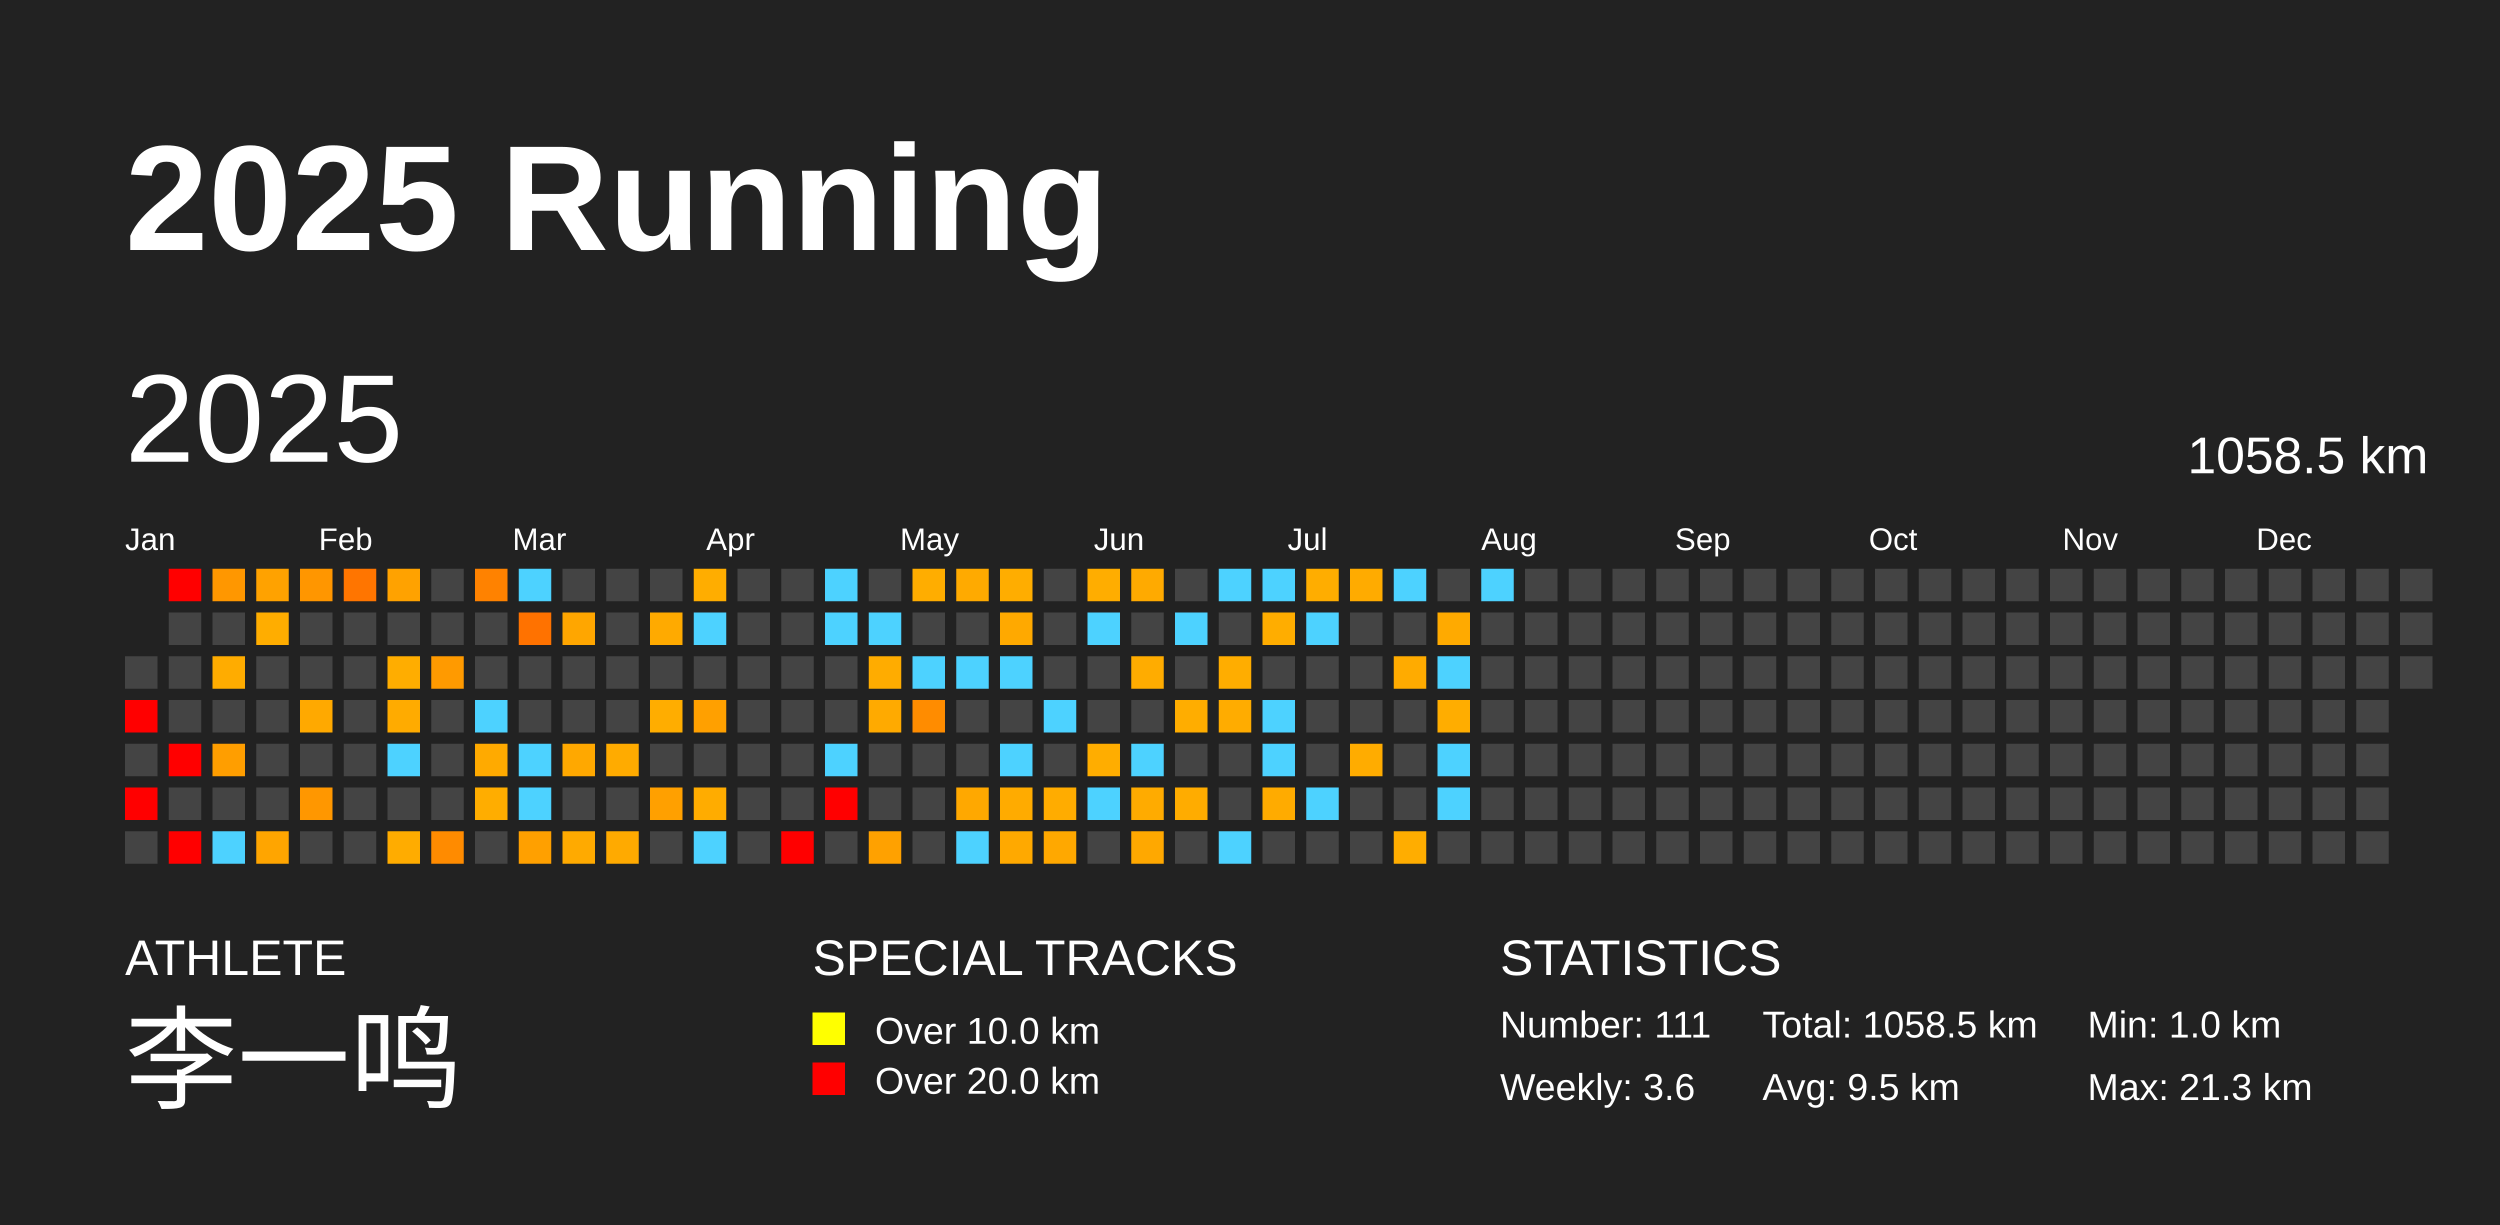
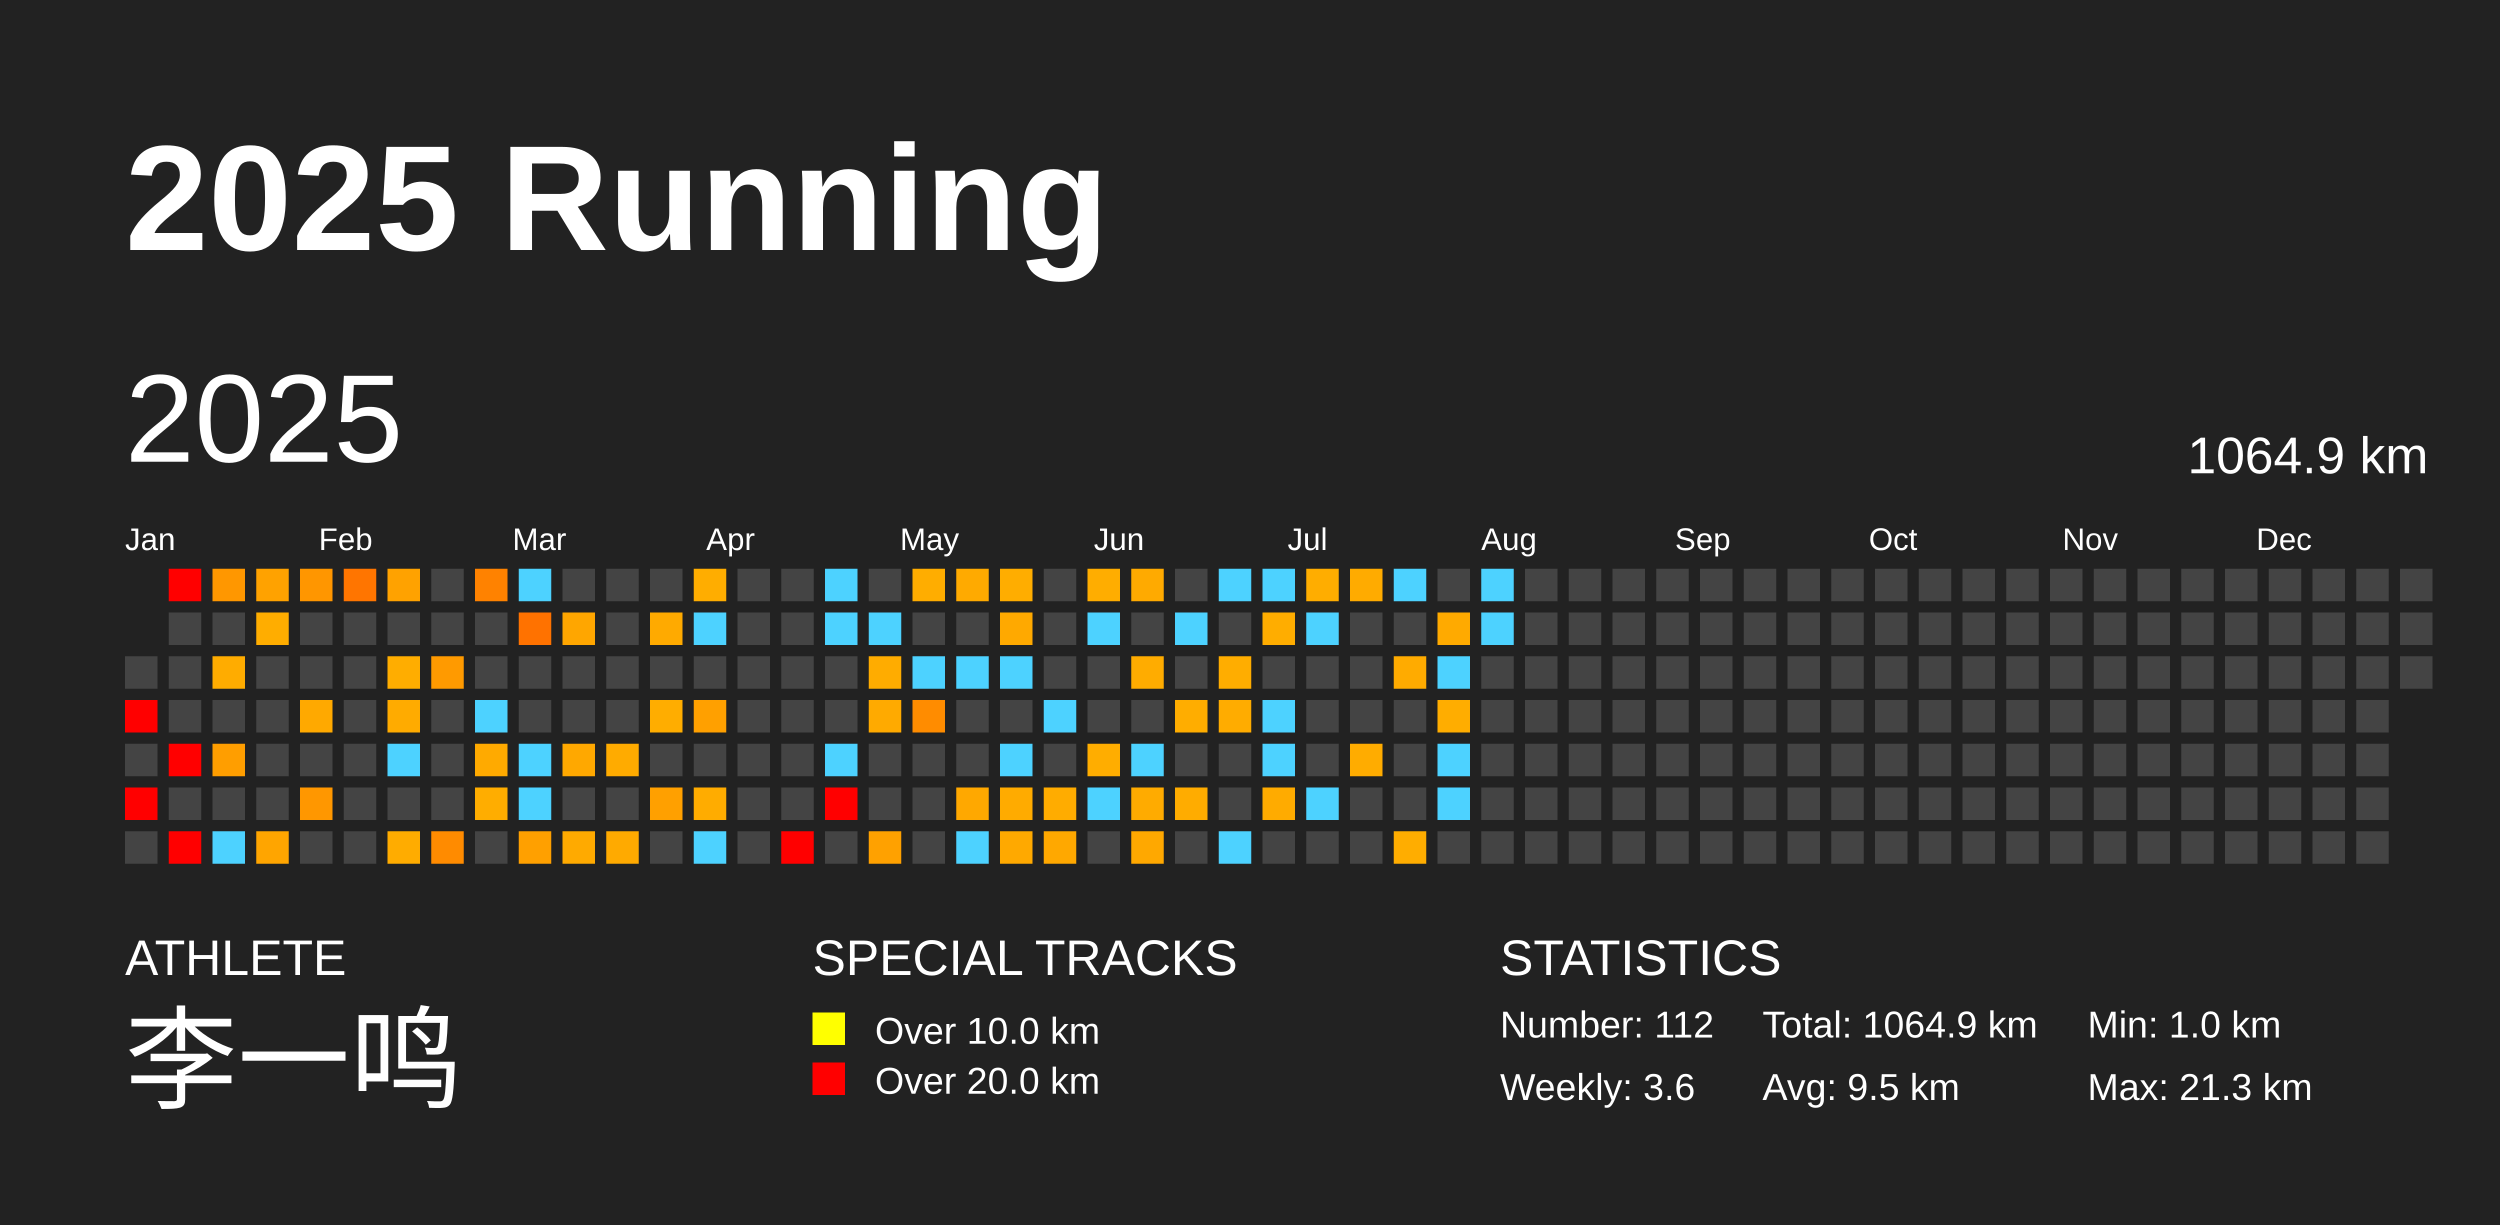
<svg xmlns="http://www.w3.org/2000/svg" baseProfile="full" height="98mm" version="1.1" viewBox="0,0,200,98" width="200mm">
  <defs />
  <rect fill="#222222" height="98" width="200" x="0" y="0" />
  <text fill="#FFFFFF" style="font-size:12px; font-family:Arial; font-weight:bold;" x="10" y="20">2025 Running</text>
  <text fill="#FFFFFF" style="font-size:4px; font-family:Arial" x="10" y="78">ATHLETE</text>
  <text fill="#FFFFFF" style="font-size:9px; font-family:Arial" x="10" y="88">李一鸣</text>
  <text fill="#FFFFFF" style="font-size:4px; font-family:Arial" x="65" y="78">SPECIAL TRACKS</text>
  <rect fill="yellow" height="2.6" width="2.6" x="65" y="81" />
  <text fill="#FFFFFF" style="font-size:3px; font-family:Arial" x="70" y="83.5">Over 10.0 km</text>
  <rect fill="red" height="2.6" width="2.6" x="65" y="85" />
  <text fill="#FFFFFF" style="font-size:3px; font-family:Arial" x="70" y="87.5">Over 20.0 km</text>
  <text fill="#FFFFFF" style="font-size:4px; font-family:Arial" x="120" y="78">STATISTICS</text>
-   <text fill="#FFFFFF" style="font-size:3px; font-family:Arial" x="120" y="83">Number: 111</text>
+   <text fill="#FFFFFF" style="font-size:3px; font-family:Arial" x="120" y="83">Number: 112</text>
  <text fill="#FFFFFF" style="font-size:3px; font-family:Arial" x="120" y="88">Weekly: 3.6</text>
-   <text fill="#FFFFFF" style="font-size:3px; font-family:Arial" x="141" y="83">Total: 1058.5 km</text>
+   <text fill="#FFFFFF" style="font-size:3px; font-family:Arial" x="141" y="83">Total: 1064.9 km</text>
  <text fill="#FFFFFF" style="font-size:3px; font-family:Arial" x="141" y="88">Avg: 9.5 km</text>
  <text fill="#FFFFFF" style="font-size:3px; font-family:Arial" x="167" y="83">Min: 1.0 km</text>
  <text fill="#FFFFFF" style="font-size:3px; font-family:Arial" x="167" y="88">Max: 21.3 km</text>
  <text dominant-baseline="hanging" fill="#FFFFFF" style="font-size:10.0px; font-family:Arial;" x="10" y="30">2025</text>
-   <text dominant-baseline="hanging" fill="#FFFFFF" style="font-size:4.125px; font-family:Arial;" x="175" y="35">1058.5 km</text>
+   <text dominant-baseline="hanging" fill="#FFFFFF" style="font-size:4.125px; font-family:Arial;" x="175" y="35">1064.9 km</text>
  <text fill="#FFFFFF" style="font-size:2.5px; font-family:Arial" x="10.0" y="44">Jan</text>
  <text fill="#FFFFFF" style="font-size:2.5px; font-family:Arial" x="25.5" y="44">Feb</text>
  <text fill="#FFFFFF" style="font-size:2.5px; font-family:Arial" x="41.0" y="44">Mar</text>
  <text fill="#FFFFFF" style="font-size:2.5px; font-family:Arial" x="56.5" y="44">Apr</text>
  <text fill="#FFFFFF" style="font-size:2.5px; font-family:Arial" x="72.0" y="44">May</text>
  <text fill="#FFFFFF" style="font-size:2.5px; font-family:Arial" x="87.5" y="44">Jun</text>
  <text fill="#FFFFFF" style="font-size:2.5px; font-family:Arial" x="103.0" y="44">Jul</text>
  <text fill="#FFFFFF" style="font-size:2.5px; font-family:Arial" x="118.5" y="44">Aug</text>
  <text fill="#FFFFFF" style="font-size:2.5px; font-family:Arial" x="134.0" y="44">Sep</text>
  <text fill="#FFFFFF" style="font-size:2.5px; font-family:Arial" x="149.5" y="44">Oct</text>
  <text fill="#FFFFFF" style="font-size:2.5px; font-family:Arial" x="165.0" y="44">Nov</text>
  <text fill="#FFFFFF" style="font-size:2.5px; font-family:Arial" x="180.5" y="44">Dec</text>
  <rect fill="#444444" height="2.6" width="2.6" x="10.0" y="52.5" />
  <rect fill="red" height="2.6" width="2.6" x="10.0" y="56.0" />
  <rect fill="#444444" height="2.6" width="2.6" x="10.0" y="59.5" />
  <rect fill="red" height="2.6" width="2.6" x="10.0" y="63.0" />
  <rect fill="#444444" height="2.6" width="2.6" x="10.0" y="66.5" />
  <rect fill="red" height="2.6" width="2.6" x="13.5" y="45.5" />
  <rect fill="#444444" height="2.6" width="2.6" x="13.5" y="49.0" />
  <rect fill="#444444" height="2.6" width="2.6" x="13.5" y="52.5" />
  <rect fill="#444444" height="2.6" width="2.6" x="13.5" y="56.0" />
  <rect fill="red" height="2.6" width="2.6" x="13.5" y="59.5" />
  <rect fill="#444444" height="2.6" width="2.6" x="13.5" y="63.0" />
  <rect fill="red" height="2.6" width="2.6" x="13.5" y="66.5" />
  <rect fill="#ff9700" height="2.6" width="2.6" x="17.0" y="45.5" />
  <rect fill="#444444" height="2.6" width="2.6" x="17.0" y="49.0" />
  <rect fill="#ffac00" height="2.6" width="2.6" x="17.0" y="52.5" />
  <rect fill="#444444" height="2.6" width="2.6" x="17.0" y="56.0" />
  <rect fill="#ff9e00" height="2.6" width="2.6" x="17.0" y="59.5" />
  <rect fill="#444444" height="2.6" width="2.6" x="17.0" y="63.0" />
  <rect fill="#4dd2ff" height="2.6" width="2.6" x="17.0" y="66.5" />
  <rect fill="#ffa200" height="2.6" width="2.6" x="20.5" y="45.5" />
  <rect fill="#ffad00" height="2.6" width="2.6" x="20.5" y="49.0" />
  <rect fill="#444444" height="2.6" width="2.6" x="20.5" y="52.5" />
  <rect fill="#444444" height="2.6" width="2.6" x="20.5" y="56.0" />
  <rect fill="#444444" height="2.6" width="2.6" x="20.5" y="59.5" />
  <rect fill="#444444" height="2.6" width="2.6" x="20.5" y="63.0" />
  <rect fill="#ffa500" height="2.6" width="2.6" x="20.5" y="66.5" />
  <rect fill="#ff9600" height="2.6" width="2.6" x="24.0" y="45.5" />
  <rect fill="#444444" height="2.6" width="2.6" x="24.0" y="49.0" />
  <rect fill="#444444" height="2.6" width="2.6" x="24.0" y="52.5" />
  <rect fill="#ffa900" height="2.6" width="2.6" x="24.0" y="56.0" />
  <rect fill="#444444" height="2.6" width="2.6" x="24.0" y="59.5" />
  <rect fill="#ff9700" height="2.6" width="2.6" x="24.0" y="63.0" />
  <rect fill="#444444" height="2.6" width="2.6" x="24.0" y="66.5" />
  <rect fill="#ff7500" height="2.6" width="2.6" x="27.5" y="45.5" />
  <rect fill="#444444" height="2.6" width="2.6" x="27.5" y="49.0" />
  <rect fill="#444444" height="2.6" width="2.6" x="27.5" y="52.5" />
  <rect fill="#444444" height="2.6" width="2.6" x="27.5" y="56.0" />
  <rect fill="#444444" height="2.6" width="2.6" x="27.5" y="59.5" />
  <rect fill="#444444" height="2.6" width="2.6" x="27.5" y="63.0" />
  <rect fill="#444444" height="2.6" width="2.6" x="27.5" y="66.5" />
  <rect fill="#ffa200" height="2.6" width="2.6" x="31.0" y="45.5" />
  <rect fill="#444444" height="2.6" width="2.6" x="31.0" y="49.0" />
  <rect fill="#ffad00" height="2.6" width="2.6" x="31.0" y="52.5" />
  <rect fill="#ffab00" height="2.6" width="2.6" x="31.0" y="56.0" />
  <rect fill="#4dd2ff" height="2.6" width="2.6" x="31.0" y="59.5" />
  <rect fill="#444444" height="2.6" width="2.6" x="31.0" y="63.0" />
  <rect fill="#ffac00" height="2.6" width="2.6" x="31.0" y="66.5" />
  <rect fill="#444444" height="2.6" width="2.6" x="34.5" y="45.5" />
  <rect fill="#444444" height="2.6" width="2.6" x="34.5" y="49.0" />
  <rect fill="#ff9a00" height="2.6" width="2.6" x="34.5" y="52.5" />
  <rect fill="#444444" height="2.6" width="2.6" x="34.5" y="56.0" />
  <rect fill="#444444" height="2.6" width="2.6" x="34.5" y="59.5" />
  <rect fill="#444444" height="2.6" width="2.6" x="34.5" y="63.0" />
  <rect fill="#ff8b00" height="2.6" width="2.6" x="34.5" y="66.5" />
  <rect fill="#ff8200" height="2.6" width="2.6" x="38.0" y="45.5" />
  <rect fill="#444444" height="2.6" width="2.6" x="38.0" y="49.0" />
  <rect fill="#444444" height="2.6" width="2.6" x="38.0" y="52.5" />
  <rect fill="#4dd2ff" height="2.6" width="2.6" x="38.0" y="56.0" />
  <rect fill="#ffaa00" height="2.6" width="2.6" x="38.0" y="59.5" />
  <rect fill="#ffad00" height="2.6" width="2.6" x="38.0" y="63.0" />
  <rect fill="#444444" height="2.6" width="2.6" x="38.0" y="66.5" />
  <rect fill="#4dd2ff" height="2.6" width="2.6" x="41.5" y="45.5" />
  <rect fill="#ff7200" height="2.6" width="2.6" x="41.5" y="49.0" />
  <rect fill="#444444" height="2.6" width="2.6" x="41.5" y="52.5" />
  <rect fill="#444444" height="2.6" width="2.6" x="41.5" y="56.0" />
  <rect fill="#4dd2ff" height="2.6" width="2.6" x="41.5" y="59.5" />
  <rect fill="#4dd2ff" height="2.6" width="2.6" x="41.5" y="63.0" />
  <rect fill="#ffa000" height="2.6" width="2.6" x="41.5" y="66.5" />
  <rect fill="#444444" height="2.6" width="2.6" x="45.0" y="45.5" />
  <rect fill="#ffa600" height="2.6" width="2.6" x="45.0" y="49.0" />
  <rect fill="#444444" height="2.6" width="2.6" x="45.0" y="52.5" />
  <rect fill="#444444" height="2.6" width="2.6" x="45.0" y="56.0" />
  <rect fill="#ffa800" height="2.6" width="2.6" x="45.0" y="59.5" />
  <rect fill="#444444" height="2.6" width="2.6" x="45.0" y="63.0" />
  <rect fill="#ffaa00" height="2.6" width="2.6" x="45.0" y="66.5" />
  <rect fill="#444444" height="2.6" width="2.6" x="48.5" y="45.5" />
  <rect fill="#444444" height="2.6" width="2.6" x="48.5" y="49.0" />
  <rect fill="#444444" height="2.6" width="2.6" x="48.5" y="52.5" />
  <rect fill="#444444" height="2.6" width="2.6" x="48.5" y="56.0" />
  <rect fill="#ffab00" height="2.6" width="2.6" x="48.5" y="59.5" />
  <rect fill="#444444" height="2.6" width="2.6" x="48.5" y="63.0" />
  <rect fill="#ffaa00" height="2.6" width="2.6" x="48.5" y="66.5" />
  <rect fill="#444444" height="2.6" width="2.6" x="52.0" y="45.5" />
  <rect fill="#ffaa00" height="2.6" width="2.6" x="52.0" y="49.0" />
  <rect fill="#444444" height="2.6" width="2.6" x="52.0" y="52.5" />
  <rect fill="#ffad00" height="2.6" width="2.6" x="52.0" y="56.0" />
  <rect fill="#444444" height="2.6" width="2.6" x="52.0" y="59.5" />
  <rect fill="#ffa000" height="2.6" width="2.6" x="52.0" y="63.0" />
  <rect fill="#444444" height="2.6" width="2.6" x="52.0" y="66.5" />
  <rect fill="#ffad00" height="2.6" width="2.6" x="55.5" y="45.5" />
  <rect fill="#4dd2ff" height="2.6" width="2.6" x="55.5" y="49.0" />
  <rect fill="#444444" height="2.6" width="2.6" x="55.5" y="52.5" />
  <rect fill="#ffa000" height="2.6" width="2.6" x="55.5" y="56.0" />
  <rect fill="#444444" height="2.6" width="2.6" x="55.5" y="59.5" />
  <rect fill="#ffac00" height="2.6" width="2.6" x="55.5" y="63.0" />
  <rect fill="#4dd2ff" height="2.6" width="2.6" x="55.5" y="66.5" />
  <rect fill="#444444" height="2.6" width="2.6" x="59.0" y="45.5" />
  <rect fill="#444444" height="2.6" width="2.6" x="59.0" y="49.0" />
  <rect fill="#444444" height="2.6" width="2.6" x="59.0" y="52.5" />
  <rect fill="#444444" height="2.6" width="2.6" x="59.0" y="56.0" />
  <rect fill="#444444" height="2.6" width="2.6" x="59.0" y="59.5" />
  <rect fill="#444444" height="2.6" width="2.6" x="59.0" y="63.0" />
  <rect fill="#444444" height="2.6" width="2.6" x="59.0" y="66.5" />
  <rect fill="#444444" height="2.6" width="2.6" x="62.5" y="45.5" />
  <rect fill="#444444" height="2.6" width="2.6" x="62.5" y="49.0" />
  <rect fill="#444444" height="2.6" width="2.6" x="62.5" y="52.5" />
  <rect fill="#444444" height="2.6" width="2.6" x="62.5" y="56.0" />
  <rect fill="#444444" height="2.6" width="2.6" x="62.5" y="59.5" />
  <rect fill="#444444" height="2.6" width="2.6" x="62.5" y="63.0" />
  <rect fill="red" height="2.6" width="2.6" x="62.5" y="66.5" />
  <rect fill="#4dd2ff" height="2.6" width="2.6" x="66.0" y="45.5" />
  <rect fill="#4dd2ff" height="2.6" width="2.6" x="66.0" y="49.0" />
  <rect fill="#444444" height="2.6" width="2.6" x="66.0" y="52.5" />
  <rect fill="#444444" height="2.6" width="2.6" x="66.0" y="56.0" />
  <rect fill="#4dd2ff" height="2.6" width="2.6" x="66.0" y="59.5" />
  <rect fill="red" height="2.6" width="2.6" x="66.0" y="63.0" />
  <rect fill="#444444" height="2.6" width="2.6" x="66.0" y="66.5" />
  <rect fill="#444444" height="2.6" width="2.6" x="69.5" y="45.5" />
  <rect fill="#4dd2ff" height="2.6" width="2.6" x="69.5" y="49.0" />
  <rect fill="#ffac00" height="2.6" width="2.6" x="69.5" y="52.5" />
  <rect fill="#ffaa00" height="2.6" width="2.6" x="69.5" y="56.0" />
  <rect fill="#444444" height="2.6" width="2.6" x="69.5" y="59.5" />
  <rect fill="#444444" height="2.6" width="2.6" x="69.5" y="63.0" />
  <rect fill="#ffa100" height="2.6" width="2.6" x="69.5" y="66.5" />
  <rect fill="#ffad00" height="2.6" width="2.6" x="73.0" y="45.5" />
  <rect fill="#444444" height="2.6" width="2.6" x="73.0" y="49.0" />
  <rect fill="#4dd2ff" height="2.6" width="2.6" x="73.0" y="52.5" />
  <rect fill="#ff8c00" height="2.6" width="2.6" x="73.0" y="56.0" />
  <rect fill="#444444" height="2.6" width="2.6" x="73.0" y="59.5" />
  <rect fill="#444444" height="2.6" width="2.6" x="73.0" y="63.0" />
  <rect fill="#444444" height="2.6" width="2.6" x="73.0" y="66.5" />
  <rect fill="#ffaa00" height="2.6" width="2.6" x="76.5" y="45.5" />
  <rect fill="#444444" height="2.6" width="2.6" x="76.5" y="49.0" />
  <rect fill="#4dd2ff" height="2.6" width="2.6" x="76.5" y="52.5" />
  <rect fill="#444444" height="2.6" width="2.6" x="76.5" y="56.0" />
  <rect fill="#444444" height="2.6" width="2.6" x="76.5" y="59.5" />
  <rect fill="#ffa800" height="2.6" width="2.6" x="76.5" y="63.0" />
  <rect fill="#4dd2ff" height="2.6" width="2.6" x="76.5" y="66.5" />
  <rect fill="#ffad00" height="2.6" width="2.6" x="80.0" y="45.5" />
  <rect fill="#ffa900" height="2.6" width="2.6" x="80.0" y="49.0" />
  <rect fill="#4dd2ff" height="2.6" width="2.6" x="80.0" y="52.5" />
  <rect fill="#444444" height="2.6" width="2.6" x="80.0" y="56.0" />
  <rect fill="#4dd2ff" height="2.6" width="2.6" x="80.0" y="59.5" />
  <rect fill="#ffab00" height="2.6" width="2.6" x="80.0" y="63.0" />
  <rect fill="#ffa900" height="2.6" width="2.6" x="80.0" y="66.5" />
  <rect fill="#444444" height="2.6" width="2.6" x="83.5" y="45.5" />
  <rect fill="#444444" height="2.6" width="2.6" x="83.5" y="49.0" />
  <rect fill="#444444" height="2.6" width="2.6" x="83.5" y="52.5" />
  <rect fill="#4dd2ff" height="2.6" width="2.6" x="83.5" y="56.0" />
  <rect fill="#444444" height="2.6" width="2.6" x="83.5" y="59.5" />
  <rect fill="#ffac00" height="2.6" width="2.6" x="83.5" y="63.0" />
  <rect fill="#ffa800" height="2.6" width="2.6" x="83.5" y="66.5" />
  <rect fill="#ffad00" height="2.6" width="2.6" x="87.0" y="45.5" />
  <rect fill="#4dd2ff" height="2.6" width="2.6" x="87.0" y="49.0" />
  <rect fill="#444444" height="2.6" width="2.6" x="87.0" y="52.5" />
  <rect fill="#444444" height="2.6" width="2.6" x="87.0" y="56.0" />
  <rect fill="#ffad00" height="2.6" width="2.6" x="87.0" y="59.5" />
  <rect fill="#4dd2ff" height="2.6" width="2.6" x="87.0" y="63.0" />
  <rect fill="#444444" height="2.6" width="2.6" x="87.0" y="66.5" />
  <rect fill="#ffaa00" height="2.6" width="2.6" x="90.5" y="45.5" />
  <rect fill="#444444" height="2.6" width="2.6" x="90.5" y="49.0" />
  <rect fill="#ffac00" height="2.6" width="2.6" x="90.5" y="52.5" />
  <rect fill="#444444" height="2.6" width="2.6" x="90.5" y="56.0" />
  <rect fill="#4dd2ff" height="2.6" width="2.6" x="90.5" y="59.5" />
  <rect fill="#ffab00" height="2.6" width="2.6" x="90.5" y="63.0" />
  <rect fill="#ffa800" height="2.6" width="2.6" x="90.5" y="66.5" />
  <rect fill="#444444" height="2.6" width="2.6" x="94.0" y="45.5" />
  <rect fill="#4dd2ff" height="2.6" width="2.6" x="94.0" y="49.0" />
  <rect fill="#444444" height="2.6" width="2.6" x="94.0" y="52.5" />
  <rect fill="#ffad00" height="2.6" width="2.6" x="94.0" y="56.0" />
  <rect fill="#444444" height="2.6" width="2.6" x="94.0" y="59.5" />
  <rect fill="#ffac00" height="2.6" width="2.6" x="94.0" y="63.0" />
  <rect fill="#444444" height="2.6" width="2.6" x="94.0" y="66.5" />
  <rect fill="#4dd2ff" height="2.6" width="2.6" x="97.5" y="45.5" />
  <rect fill="#444444" height="2.6" width="2.6" x="97.5" y="49.0" />
  <rect fill="#ffad00" height="2.6" width="2.6" x="97.5" y="52.5" />
  <rect fill="#ffac00" height="2.6" width="2.6" x="97.5" y="56.0" />
  <rect fill="#444444" height="2.6" width="2.6" x="97.5" y="59.5" />
  <rect fill="#444444" height="2.6" width="2.6" x="97.5" y="63.0" />
  <rect fill="#4dd2ff" height="2.6" width="2.6" x="97.5" y="66.5" />
  <rect fill="#4dd2ff" height="2.6" width="2.6" x="101.0" y="45.5" />
  <rect fill="#ffad00" height="2.6" width="2.6" x="101.0" y="49.0" />
  <rect fill="#444444" height="2.6" width="2.6" x="101.0" y="52.5" />
  <rect fill="#4dd2ff" height="2.6" width="2.6" x="101.0" y="56.0" />
  <rect fill="#4dd2ff" height="2.6" width="2.6" x="101.0" y="59.5" />
  <rect fill="#ffab00" height="2.6" width="2.6" x="101.0" y="63.0" />
  <rect fill="#444444" height="2.6" width="2.6" x="101.0" y="66.5" />
  <rect fill="#ffad00" height="2.6" width="2.6" x="104.5" y="45.5" />
  <rect fill="#4dd2ff" height="2.6" width="2.6" x="104.5" y="49.0" />
  <rect fill="#444444" height="2.6" width="2.6" x="104.5" y="52.5" />
  <rect fill="#444444" height="2.6" width="2.6" x="104.5" y="56.0" />
  <rect fill="#444444" height="2.6" width="2.6" x="104.5" y="59.5" />
  <rect fill="#4dd2ff" height="2.6" width="2.6" x="104.5" y="63.0" />
  <rect fill="#444444" height="2.6" width="2.6" x="104.5" y="66.5" />
  <rect fill="#ffab00" height="2.6" width="2.6" x="108.0" y="45.5" />
  <rect fill="#444444" height="2.6" width="2.6" x="108.0" y="49.0" />
  <rect fill="#444444" height="2.6" width="2.6" x="108.0" y="52.5" />
  <rect fill="#444444" height="2.6" width="2.6" x="108.0" y="56.0" />
  <rect fill="#ffac00" height="2.6" width="2.6" x="108.0" y="59.5" />
  <rect fill="#444444" height="2.6" width="2.6" x="108.0" y="63.0" />
  <rect fill="#444444" height="2.6" width="2.6" x="108.0" y="66.5" />
  <rect fill="#4dd2ff" height="2.6" width="2.6" x="111.5" y="45.5" />
  <rect fill="#444444" height="2.6" width="2.6" x="111.5" y="49.0" />
  <rect fill="#ffab00" height="2.6" width="2.6" x="111.5" y="52.5" />
  <rect fill="#444444" height="2.6" width="2.6" x="111.5" y="56.0" />
  <rect fill="#444444" height="2.6" width="2.6" x="111.5" y="59.5" />
  <rect fill="#444444" height="2.6" width="2.6" x="111.5" y="63.0" />
  <rect fill="#ffad00" height="2.6" width="2.6" x="111.5" y="66.5" />
  <rect fill="#444444" height="2.6" width="2.6" x="115.0" y="45.5" />
  <rect fill="#ffaa00" height="2.6" width="2.6" x="115.0" y="49.0" />
  <rect fill="#4dd2ff" height="2.6" width="2.6" x="115.0" y="52.5" />
  <rect fill="#ffad00" height="2.6" width="2.6" x="115.0" y="56.0" />
  <rect fill="#4dd2ff" height="2.6" width="2.6" x="115.0" y="59.5" />
  <rect fill="#4dd2ff" height="2.6" width="2.6" x="115.0" y="63.0" />
  <rect fill="#444444" height="2.6" width="2.6" x="115.0" y="66.5" />
  <rect fill="#4dd2ff" height="2.6" width="2.6" x="118.5" y="45.5" />
-   <rect fill="#444444" height="2.6" width="2.6" x="118.5" y="49.0" />
+   <rect fill="#4dd2ff" height="2.6" width="2.6" x="118.5" y="49.0" />
  <rect fill="#444444" height="2.6" width="2.6" x="118.5" y="52.5" />
  <rect fill="#444444" height="2.6" width="2.6" x="118.5" y="56.0" />
  <rect fill="#444444" height="2.6" width="2.6" x="118.5" y="59.5" />
  <rect fill="#444444" height="2.6" width="2.6" x="118.5" y="63.0" />
  <rect fill="#444444" height="2.6" width="2.6" x="118.5" y="66.5" />
  <rect fill="#444444" height="2.6" width="2.6" x="122.0" y="45.5" />
  <rect fill="#444444" height="2.6" width="2.6" x="122.0" y="49.0" />
  <rect fill="#444444" height="2.6" width="2.6" x="122.0" y="52.5" />
  <rect fill="#444444" height="2.6" width="2.6" x="122.0" y="56.0" />
  <rect fill="#444444" height="2.6" width="2.6" x="122.0" y="59.5" />
  <rect fill="#444444" height="2.6" width="2.6" x="122.0" y="63.0" />
  <rect fill="#444444" height="2.6" width="2.6" x="122.0" y="66.5" />
  <rect fill="#444444" height="2.6" width="2.6" x="125.5" y="45.5" />
  <rect fill="#444444" height="2.6" width="2.6" x="125.5" y="49.0" />
  <rect fill="#444444" height="2.6" width="2.6" x="125.5" y="52.5" />
  <rect fill="#444444" height="2.6" width="2.6" x="125.5" y="56.0" />
  <rect fill="#444444" height="2.6" width="2.6" x="125.5" y="59.5" />
  <rect fill="#444444" height="2.6" width="2.6" x="125.5" y="63.0" />
  <rect fill="#444444" height="2.6" width="2.6" x="125.5" y="66.5" />
  <rect fill="#444444" height="2.6" width="2.6" x="129.0" y="45.5" />
  <rect fill="#444444" height="2.6" width="2.6" x="129.0" y="49.0" />
  <rect fill="#444444" height="2.6" width="2.6" x="129.0" y="52.5" />
  <rect fill="#444444" height="2.6" width="2.6" x="129.0" y="56.0" />
  <rect fill="#444444" height="2.6" width="2.6" x="129.0" y="59.5" />
  <rect fill="#444444" height="2.6" width="2.6" x="129.0" y="63.0" />
  <rect fill="#444444" height="2.6" width="2.6" x="129.0" y="66.5" />
  <rect fill="#444444" height="2.6" width="2.6" x="132.5" y="45.5" />
  <rect fill="#444444" height="2.6" width="2.6" x="132.5" y="49.0" />
  <rect fill="#444444" height="2.6" width="2.6" x="132.5" y="52.5" />
  <rect fill="#444444" height="2.6" width="2.6" x="132.5" y="56.0" />
  <rect fill="#444444" height="2.6" width="2.6" x="132.5" y="59.5" />
  <rect fill="#444444" height="2.6" width="2.6" x="132.5" y="63.0" />
  <rect fill="#444444" height="2.6" width="2.6" x="132.5" y="66.5" />
  <rect fill="#444444" height="2.6" width="2.6" x="136.0" y="45.5" />
  <rect fill="#444444" height="2.6" width="2.6" x="136.0" y="49.0" />
  <rect fill="#444444" height="2.6" width="2.6" x="136.0" y="52.5" />
  <rect fill="#444444" height="2.6" width="2.6" x="136.0" y="56.0" />
  <rect fill="#444444" height="2.6" width="2.6" x="136.0" y="59.5" />
  <rect fill="#444444" height="2.6" width="2.6" x="136.0" y="63.0" />
  <rect fill="#444444" height="2.6" width="2.6" x="136.0" y="66.5" />
  <rect fill="#444444" height="2.6" width="2.6" x="139.5" y="45.5" />
  <rect fill="#444444" height="2.6" width="2.6" x="139.5" y="49.0" />
  <rect fill="#444444" height="2.6" width="2.6" x="139.5" y="52.5" />
  <rect fill="#444444" height="2.6" width="2.6" x="139.5" y="56.0" />
  <rect fill="#444444" height="2.6" width="2.6" x="139.5" y="59.5" />
  <rect fill="#444444" height="2.6" width="2.6" x="139.5" y="63.0" />
  <rect fill="#444444" height="2.6" width="2.6" x="139.5" y="66.5" />
  <rect fill="#444444" height="2.6" width="2.6" x="143.0" y="45.5" />
  <rect fill="#444444" height="2.6" width="2.6" x="143.0" y="49.0" />
  <rect fill="#444444" height="2.6" width="2.6" x="143.0" y="52.5" />
  <rect fill="#444444" height="2.6" width="2.6" x="143.0" y="56.0" />
  <rect fill="#444444" height="2.6" width="2.6" x="143.0" y="59.5" />
  <rect fill="#444444" height="2.6" width="2.6" x="143.0" y="63.0" />
  <rect fill="#444444" height="2.6" width="2.6" x="143.0" y="66.5" />
  <rect fill="#444444" height="2.6" width="2.6" x="146.5" y="45.5" />
  <rect fill="#444444" height="2.6" width="2.6" x="146.5" y="49.0" />
  <rect fill="#444444" height="2.6" width="2.6" x="146.5" y="52.5" />
  <rect fill="#444444" height="2.6" width="2.6" x="146.5" y="56.0" />
  <rect fill="#444444" height="2.6" width="2.6" x="146.5" y="59.5" />
  <rect fill="#444444" height="2.6" width="2.6" x="146.5" y="63.0" />
  <rect fill="#444444" height="2.6" width="2.6" x="146.5" y="66.5" />
  <rect fill="#444444" height="2.6" width="2.6" x="150.0" y="45.5" />
  <rect fill="#444444" height="2.6" width="2.6" x="150.0" y="49.0" />
  <rect fill="#444444" height="2.6" width="2.6" x="150.0" y="52.5" />
  <rect fill="#444444" height="2.6" width="2.6" x="150.0" y="56.0" />
  <rect fill="#444444" height="2.6" width="2.6" x="150.0" y="59.5" />
  <rect fill="#444444" height="2.6" width="2.6" x="150.0" y="63.0" />
  <rect fill="#444444" height="2.6" width="2.6" x="150.0" y="66.5" />
  <rect fill="#444444" height="2.6" width="2.6" x="153.5" y="45.5" />
  <rect fill="#444444" height="2.6" width="2.6" x="153.5" y="49.0" />
  <rect fill="#444444" height="2.6" width="2.6" x="153.5" y="52.5" />
  <rect fill="#444444" height="2.6" width="2.6" x="153.5" y="56.0" />
  <rect fill="#444444" height="2.6" width="2.6" x="153.5" y="59.5" />
  <rect fill="#444444" height="2.6" width="2.6" x="153.5" y="63.0" />
  <rect fill="#444444" height="2.6" width="2.6" x="153.5" y="66.5" />
  <rect fill="#444444" height="2.6" width="2.6" x="157.0" y="45.5" />
  <rect fill="#444444" height="2.6" width="2.6" x="157.0" y="49.0" />
  <rect fill="#444444" height="2.6" width="2.6" x="157.0" y="52.5" />
  <rect fill="#444444" height="2.6" width="2.6" x="157.0" y="56.0" />
  <rect fill="#444444" height="2.6" width="2.6" x="157.0" y="59.5" />
  <rect fill="#444444" height="2.6" width="2.6" x="157.0" y="63.0" />
  <rect fill="#444444" height="2.6" width="2.6" x="157.0" y="66.5" />
  <rect fill="#444444" height="2.6" width="2.6" x="160.5" y="45.5" />
  <rect fill="#444444" height="2.6" width="2.6" x="160.5" y="49.0" />
  <rect fill="#444444" height="2.6" width="2.6" x="160.5" y="52.5" />
  <rect fill="#444444" height="2.6" width="2.6" x="160.5" y="56.0" />
  <rect fill="#444444" height="2.6" width="2.6" x="160.5" y="59.5" />
  <rect fill="#444444" height="2.6" width="2.6" x="160.5" y="63.0" />
  <rect fill="#444444" height="2.6" width="2.6" x="160.5" y="66.5" />
  <rect fill="#444444" height="2.6" width="2.6" x="164.0" y="45.5" />
  <rect fill="#444444" height="2.6" width="2.6" x="164.0" y="49.0" />
  <rect fill="#444444" height="2.6" width="2.6" x="164.0" y="52.5" />
  <rect fill="#444444" height="2.6" width="2.6" x="164.0" y="56.0" />
  <rect fill="#444444" height="2.6" width="2.6" x="164.0" y="59.5" />
  <rect fill="#444444" height="2.6" width="2.6" x="164.0" y="63.0" />
  <rect fill="#444444" height="2.6" width="2.6" x="164.0" y="66.5" />
  <rect fill="#444444" height="2.6" width="2.6" x="167.5" y="45.5" />
  <rect fill="#444444" height="2.6" width="2.6" x="167.5" y="49.0" />
  <rect fill="#444444" height="2.6" width="2.6" x="167.5" y="52.5" />
  <rect fill="#444444" height="2.6" width="2.6" x="167.5" y="56.0" />
  <rect fill="#444444" height="2.6" width="2.6" x="167.5" y="59.5" />
  <rect fill="#444444" height="2.6" width="2.6" x="167.5" y="63.0" />
  <rect fill="#444444" height="2.6" width="2.6" x="167.5" y="66.5" />
  <rect fill="#444444" height="2.6" width="2.6" x="171.0" y="45.5" />
  <rect fill="#444444" height="2.6" width="2.6" x="171.0" y="49.0" />
  <rect fill="#444444" height="2.6" width="2.6" x="171.0" y="52.5" />
  <rect fill="#444444" height="2.6" width="2.6" x="171.0" y="56.0" />
  <rect fill="#444444" height="2.6" width="2.6" x="171.0" y="59.5" />
  <rect fill="#444444" height="2.6" width="2.6" x="171.0" y="63.0" />
  <rect fill="#444444" height="2.6" width="2.6" x="171.0" y="66.5" />
  <rect fill="#444444" height="2.6" width="2.6" x="174.5" y="45.5" />
  <rect fill="#444444" height="2.6" width="2.6" x="174.5" y="49.0" />
  <rect fill="#444444" height="2.6" width="2.6" x="174.5" y="52.5" />
  <rect fill="#444444" height="2.6" width="2.6" x="174.5" y="56.0" />
  <rect fill="#444444" height="2.6" width="2.6" x="174.5" y="59.5" />
  <rect fill="#444444" height="2.6" width="2.6" x="174.5" y="63.0" />
  <rect fill="#444444" height="2.6" width="2.6" x="174.5" y="66.5" />
  <rect fill="#444444" height="2.6" width="2.6" x="178.0" y="45.5" />
  <rect fill="#444444" height="2.6" width="2.6" x="178.0" y="49.0" />
  <rect fill="#444444" height="2.6" width="2.6" x="178.0" y="52.5" />
  <rect fill="#444444" height="2.6" width="2.6" x="178.0" y="56.0" />
  <rect fill="#444444" height="2.6" width="2.6" x="178.0" y="59.5" />
  <rect fill="#444444" height="2.6" width="2.6" x="178.0" y="63.0" />
  <rect fill="#444444" height="2.6" width="2.6" x="178.0" y="66.5" />
  <rect fill="#444444" height="2.6" width="2.6" x="181.5" y="45.5" />
  <rect fill="#444444" height="2.6" width="2.6" x="181.5" y="49.0" />
  <rect fill="#444444" height="2.6" width="2.6" x="181.5" y="52.5" />
  <rect fill="#444444" height="2.6" width="2.6" x="181.5" y="56.0" />
  <rect fill="#444444" height="2.6" width="2.6" x="181.5" y="59.5" />
  <rect fill="#444444" height="2.6" width="2.6" x="181.5" y="63.0" />
  <rect fill="#444444" height="2.6" width="2.6" x="181.5" y="66.5" />
  <rect fill="#444444" height="2.6" width="2.6" x="185.0" y="45.5" />
  <rect fill="#444444" height="2.6" width="2.6" x="185.0" y="49.0" />
  <rect fill="#444444" height="2.6" width="2.6" x="185.0" y="52.5" />
  <rect fill="#444444" height="2.6" width="2.6" x="185.0" y="56.0" />
  <rect fill="#444444" height="2.6" width="2.6" x="185.0" y="59.5" />
  <rect fill="#444444" height="2.6" width="2.6" x="185.0" y="63.0" />
  <rect fill="#444444" height="2.6" width="2.6" x="185.0" y="66.5" />
  <rect fill="#444444" height="2.6" width="2.6" x="188.5" y="45.5" />
  <rect fill="#444444" height="2.6" width="2.6" x="188.5" y="49.0" />
  <rect fill="#444444" height="2.6" width="2.6" x="188.5" y="52.5" />
  <rect fill="#444444" height="2.6" width="2.6" x="188.5" y="56.0" />
  <rect fill="#444444" height="2.6" width="2.6" x="188.5" y="59.5" />
  <rect fill="#444444" height="2.6" width="2.6" x="188.5" y="63.0" />
  <rect fill="#444444" height="2.6" width="2.6" x="188.5" y="66.5" />
  <rect fill="#444444" height="2.6" width="2.6" x="192.0" y="45.5" />
  <rect fill="#444444" height="2.6" width="2.6" x="192.0" y="49.0" />
  <rect fill="#444444" height="2.6" width="2.6" x="192.0" y="52.5" />
</svg>
